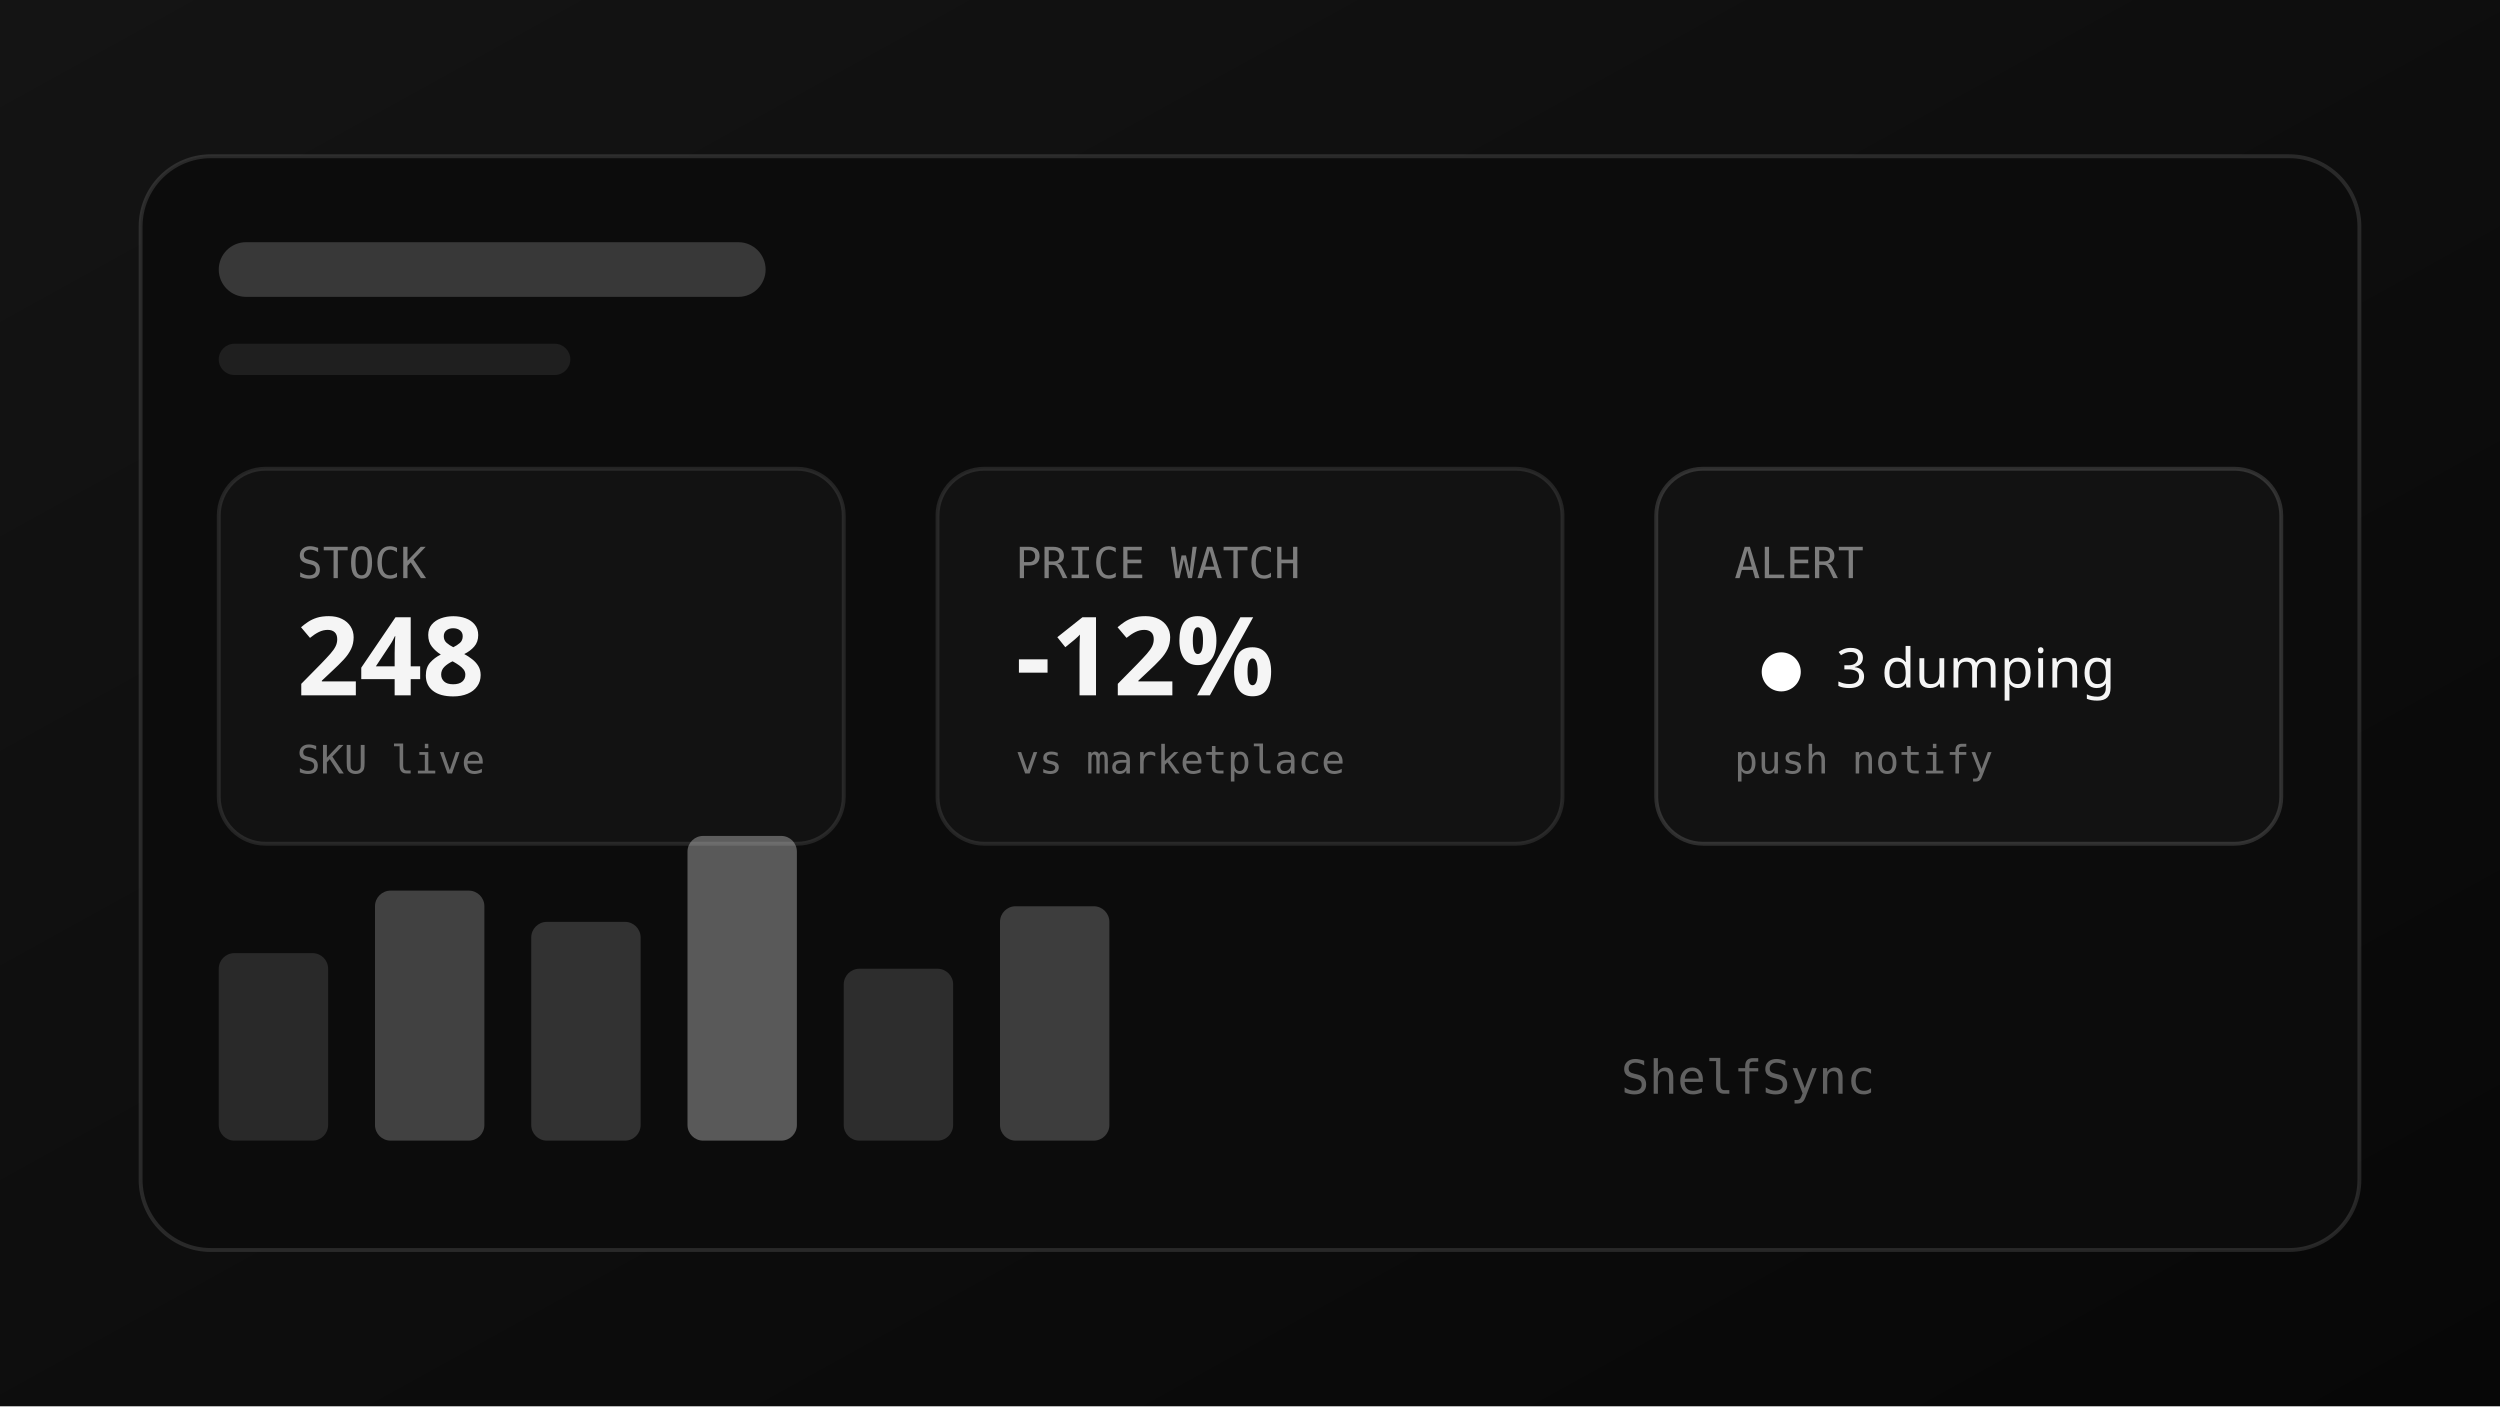
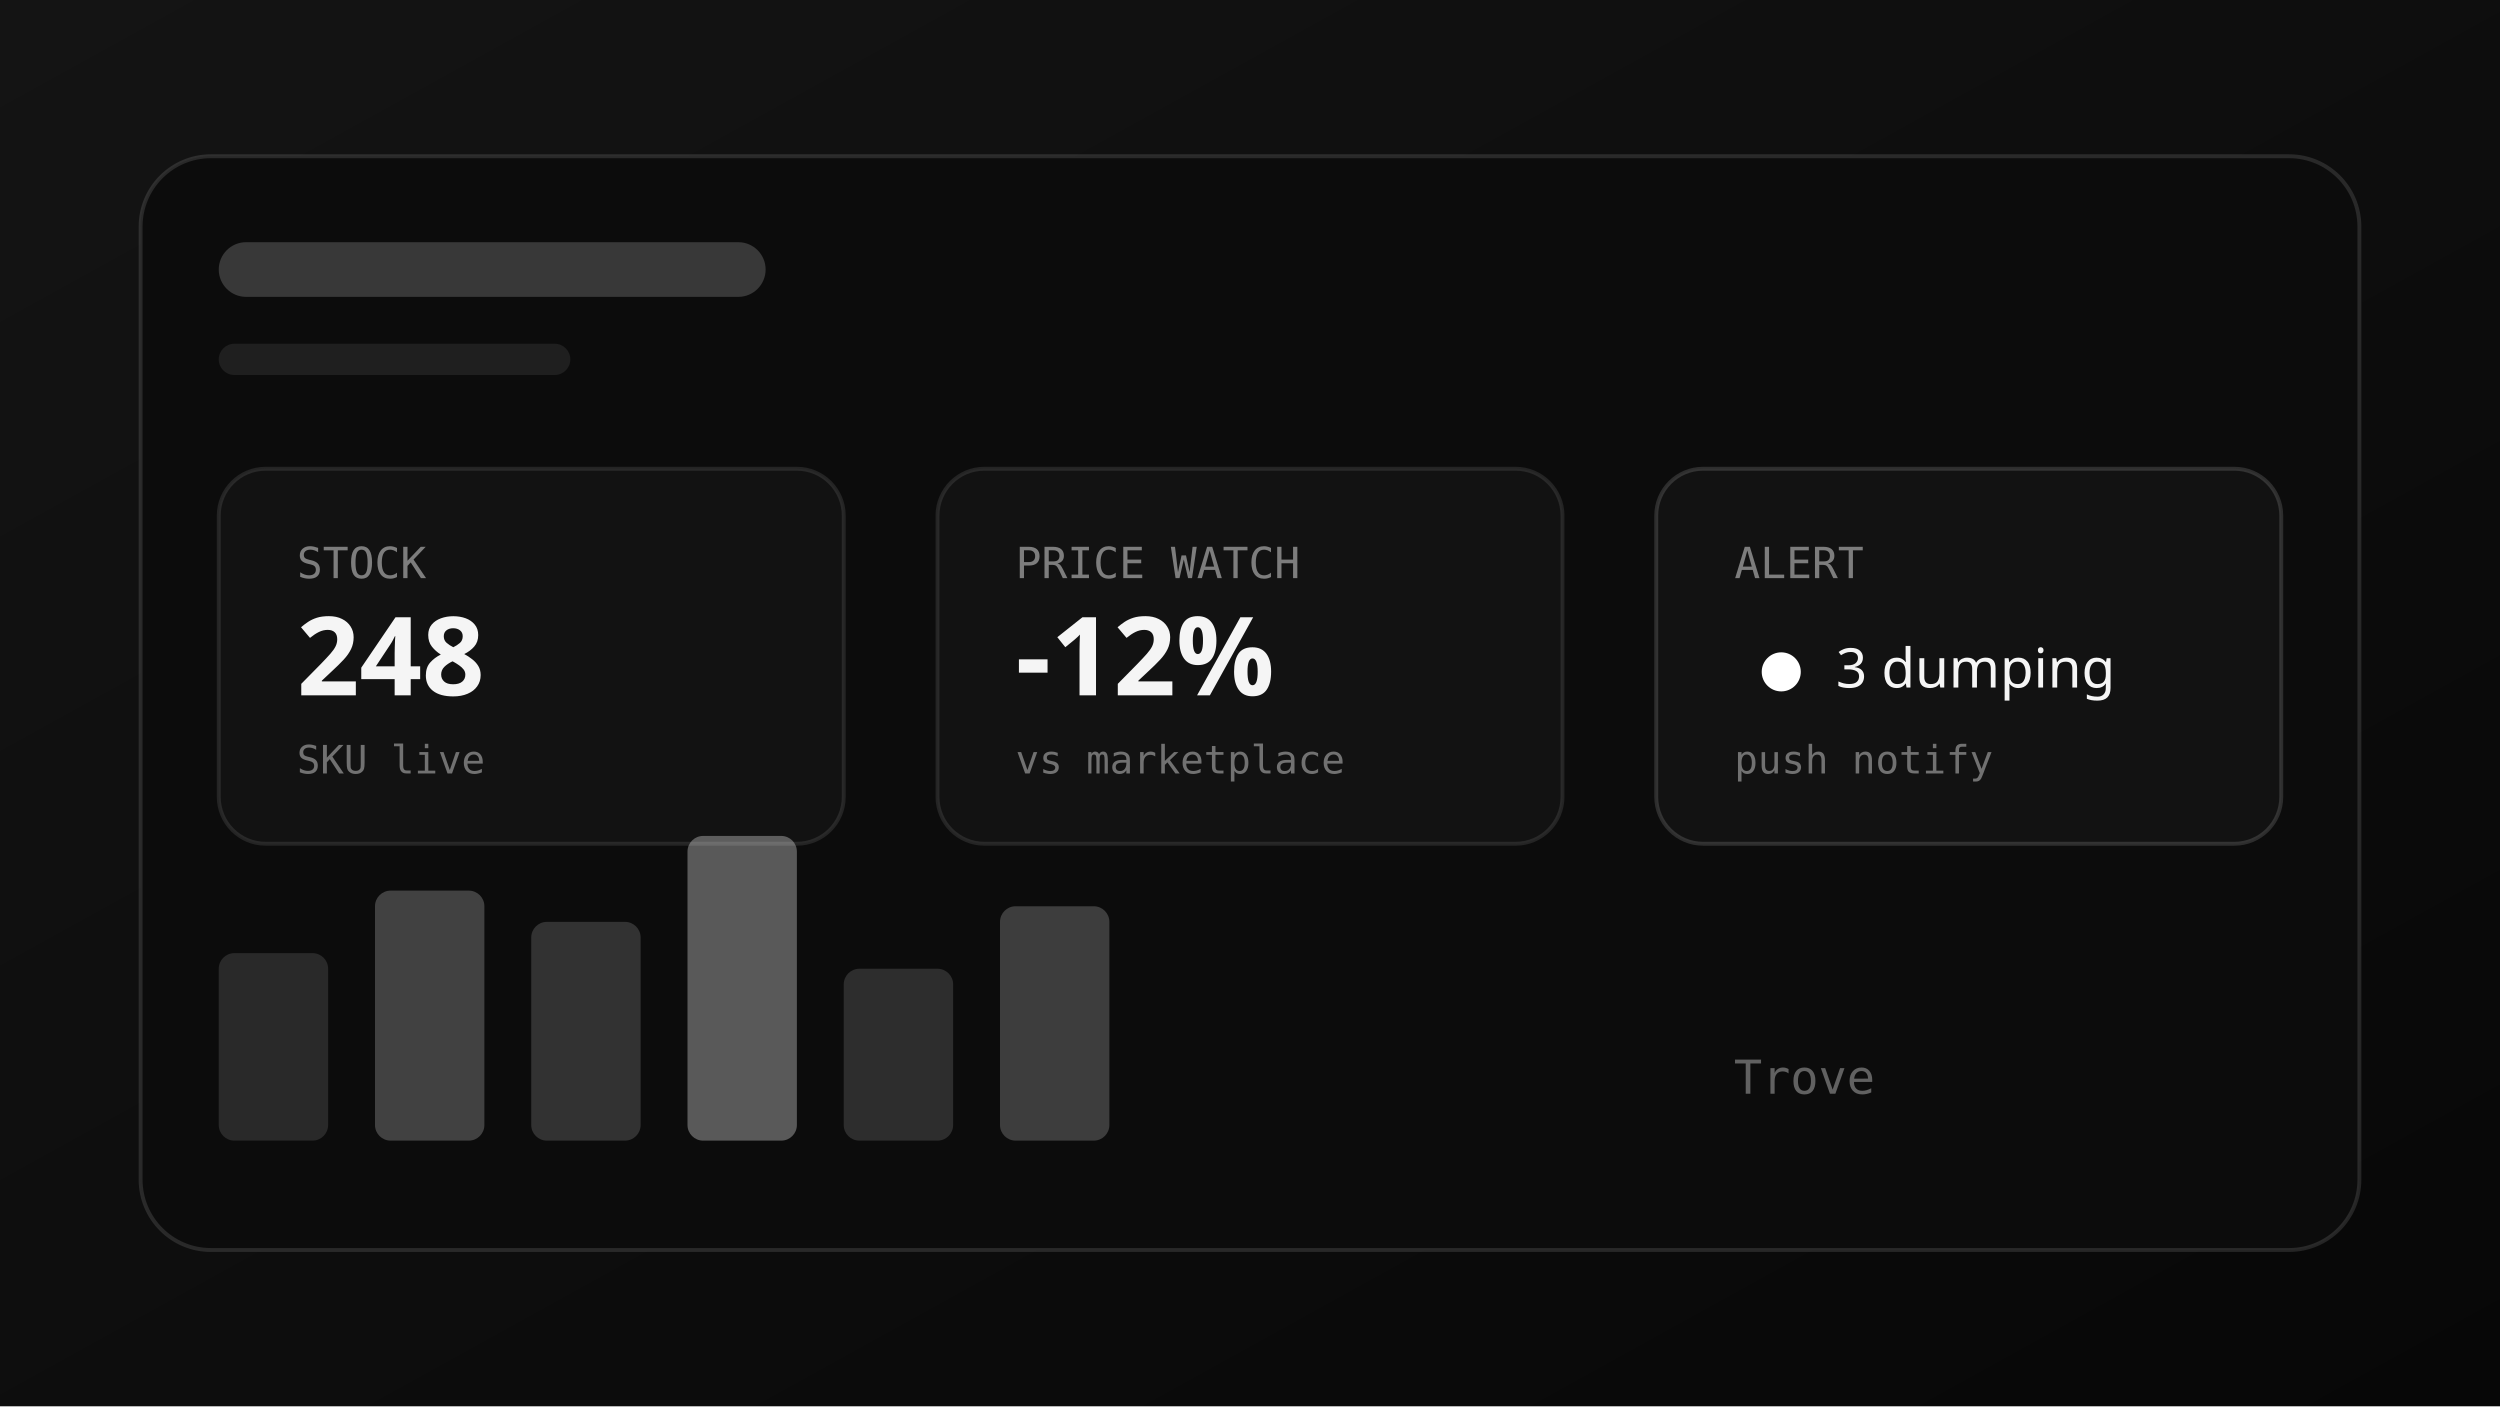
- <svg xmlns="http://www.w3.org/2000/svg" viewBox="0 0 640 360" role="img" aria-label="ShelfSync price and stock panel">
+ <svg xmlns="http://www.w3.org/2000/svg" viewBox="0 0 640 360" role="img" aria-label="Trove store panel and price monitoring">
  <defs>
    <linearGradient id="bg1" x1="0" y1="0" x2="1" y2="1">
      <stop offset="0%" stop-color="#141414" />
      <stop offset="100%" stop-color="#070707" />
    </linearGradient>
  </defs>
  <rect width="640" height="360" fill="url(#bg1)" />
  <rect x="36" y="40" width="568" height="280" rx="18" fill="#0c0c0c" stroke="rgba(255,255,255,0.12)" />
  <rect x="56" y="62" width="140" height="14" rx="7" fill="rgba(255,255,255,0.18)" />
  <rect x="56" y="88" width="90" height="8" rx="4" fill="rgba(255,255,255,0.08)" />
  <rect x="56" y="120" width="160" height="96" rx="12" fill="#121212" stroke="rgba(255,255,255,0.1)" />
  <text x="76" y="148" fill="rgba(255,255,255,0.45)" font-family="IBM Plex Mono, monospace" font-size="11">STOCK</text>
  <text x="76" y="178" fill="#f5f5f5" font-family="Plus Jakarta Sans, sans-serif" font-size="28" font-weight="600">248</text>
  <text x="76" y="198" fill="rgba(255,255,255,0.4)" font-family="IBM Plex Mono, monospace" font-size="10">SKU live</text>
  <rect x="240" y="120" width="160" height="96" rx="12" fill="#121212" stroke="rgba(255,255,255,0.1)" />
  <text x="260" y="148" fill="rgba(255,255,255,0.45)" font-family="IBM Plex Mono, monospace" font-size="11">PRICE WATCH</text>
  <text x="260" y="178" fill="#f5f5f5" font-family="Plus Jakarta Sans, sans-serif" font-size="28" font-weight="600">-12%</text>
  <text x="260" y="198" fill="rgba(255,255,255,0.4)" font-family="IBM Plex Mono, monospace" font-size="10">vs marketplace</text>
  <rect x="424" y="120" width="160" height="96" rx="12" fill="#121212" stroke="rgba(255,255,255,0.14)" />
  <text x="444" y="148" fill="rgba(255,255,255,0.45)" font-family="IBM Plex Mono, monospace" font-size="11">ALERT</text>
  <circle cx="456" cy="172" r="5" fill="#fff" />
  <text x="470" y="176" fill="#f5f5f5" font-family="Plus Jakarta Sans, sans-serif" font-size="14">3 dumping</text>
  <text x="444" y="198" fill="rgba(255,255,255,0.4)" font-family="IBM Plex Mono, monospace" font-size="10">push notify</text>
  <rect x="56" y="244" width="28" height="48" rx="4" fill="rgba(255,255,255,0.12)" />
  <rect x="96" y="228" width="28" height="64" rx="4" fill="rgba(255,255,255,0.22)" />
  <rect x="136" y="236" width="28" height="56" rx="4" fill="rgba(255,255,255,0.16)" />
  <rect x="176" y="214" width="28" height="78" rx="4" fill="rgba(255,255,255,0.32)" />
  <rect x="216" y="248" width="28" height="44" rx="4" fill="rgba(255,255,255,0.14)" />
  <rect x="256" y="232" width="28" height="60" rx="4" fill="rgba(255,255,255,0.2)" />
-   <text x="480" y="280" fill="rgba(255,255,255,0.35)" font-family="IBM Plex Mono, monospace" font-size="12" text-anchor="end">ShelfSync</text>
+   <text x="480" y="280" fill="rgba(255,255,255,0.35)" font-family="IBM Plex Mono, monospace" font-size="12" text-anchor="end">Trove</text>
</svg>
